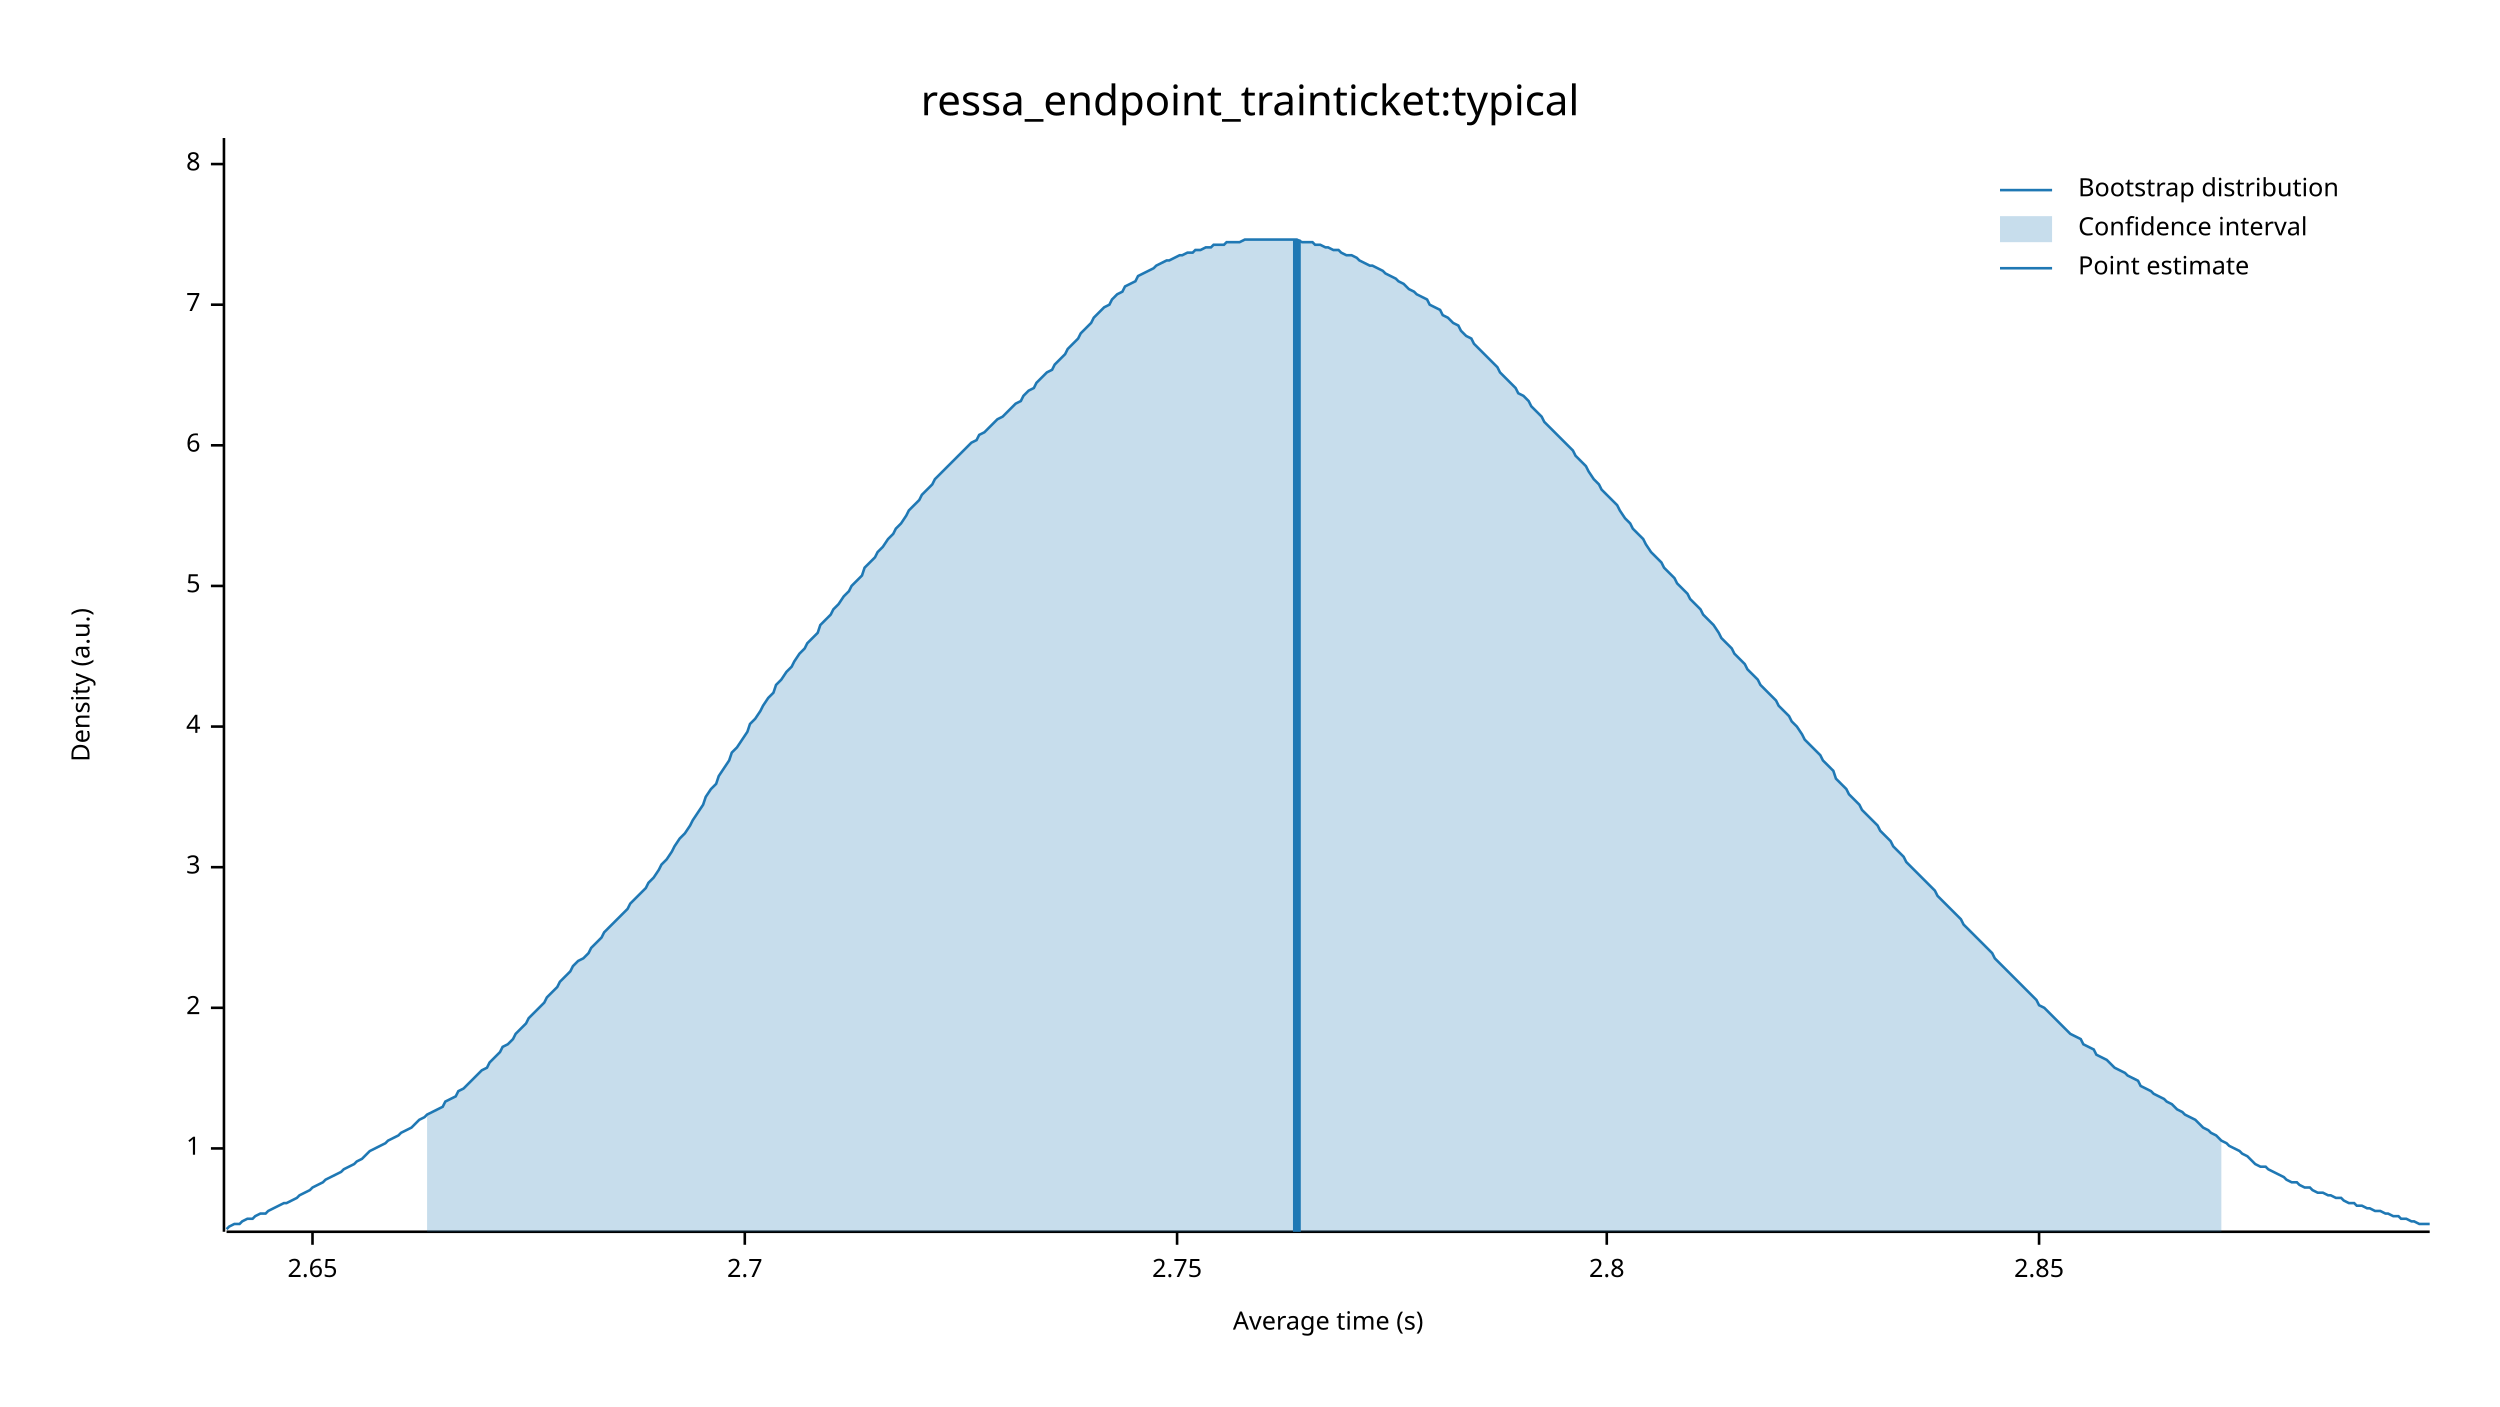
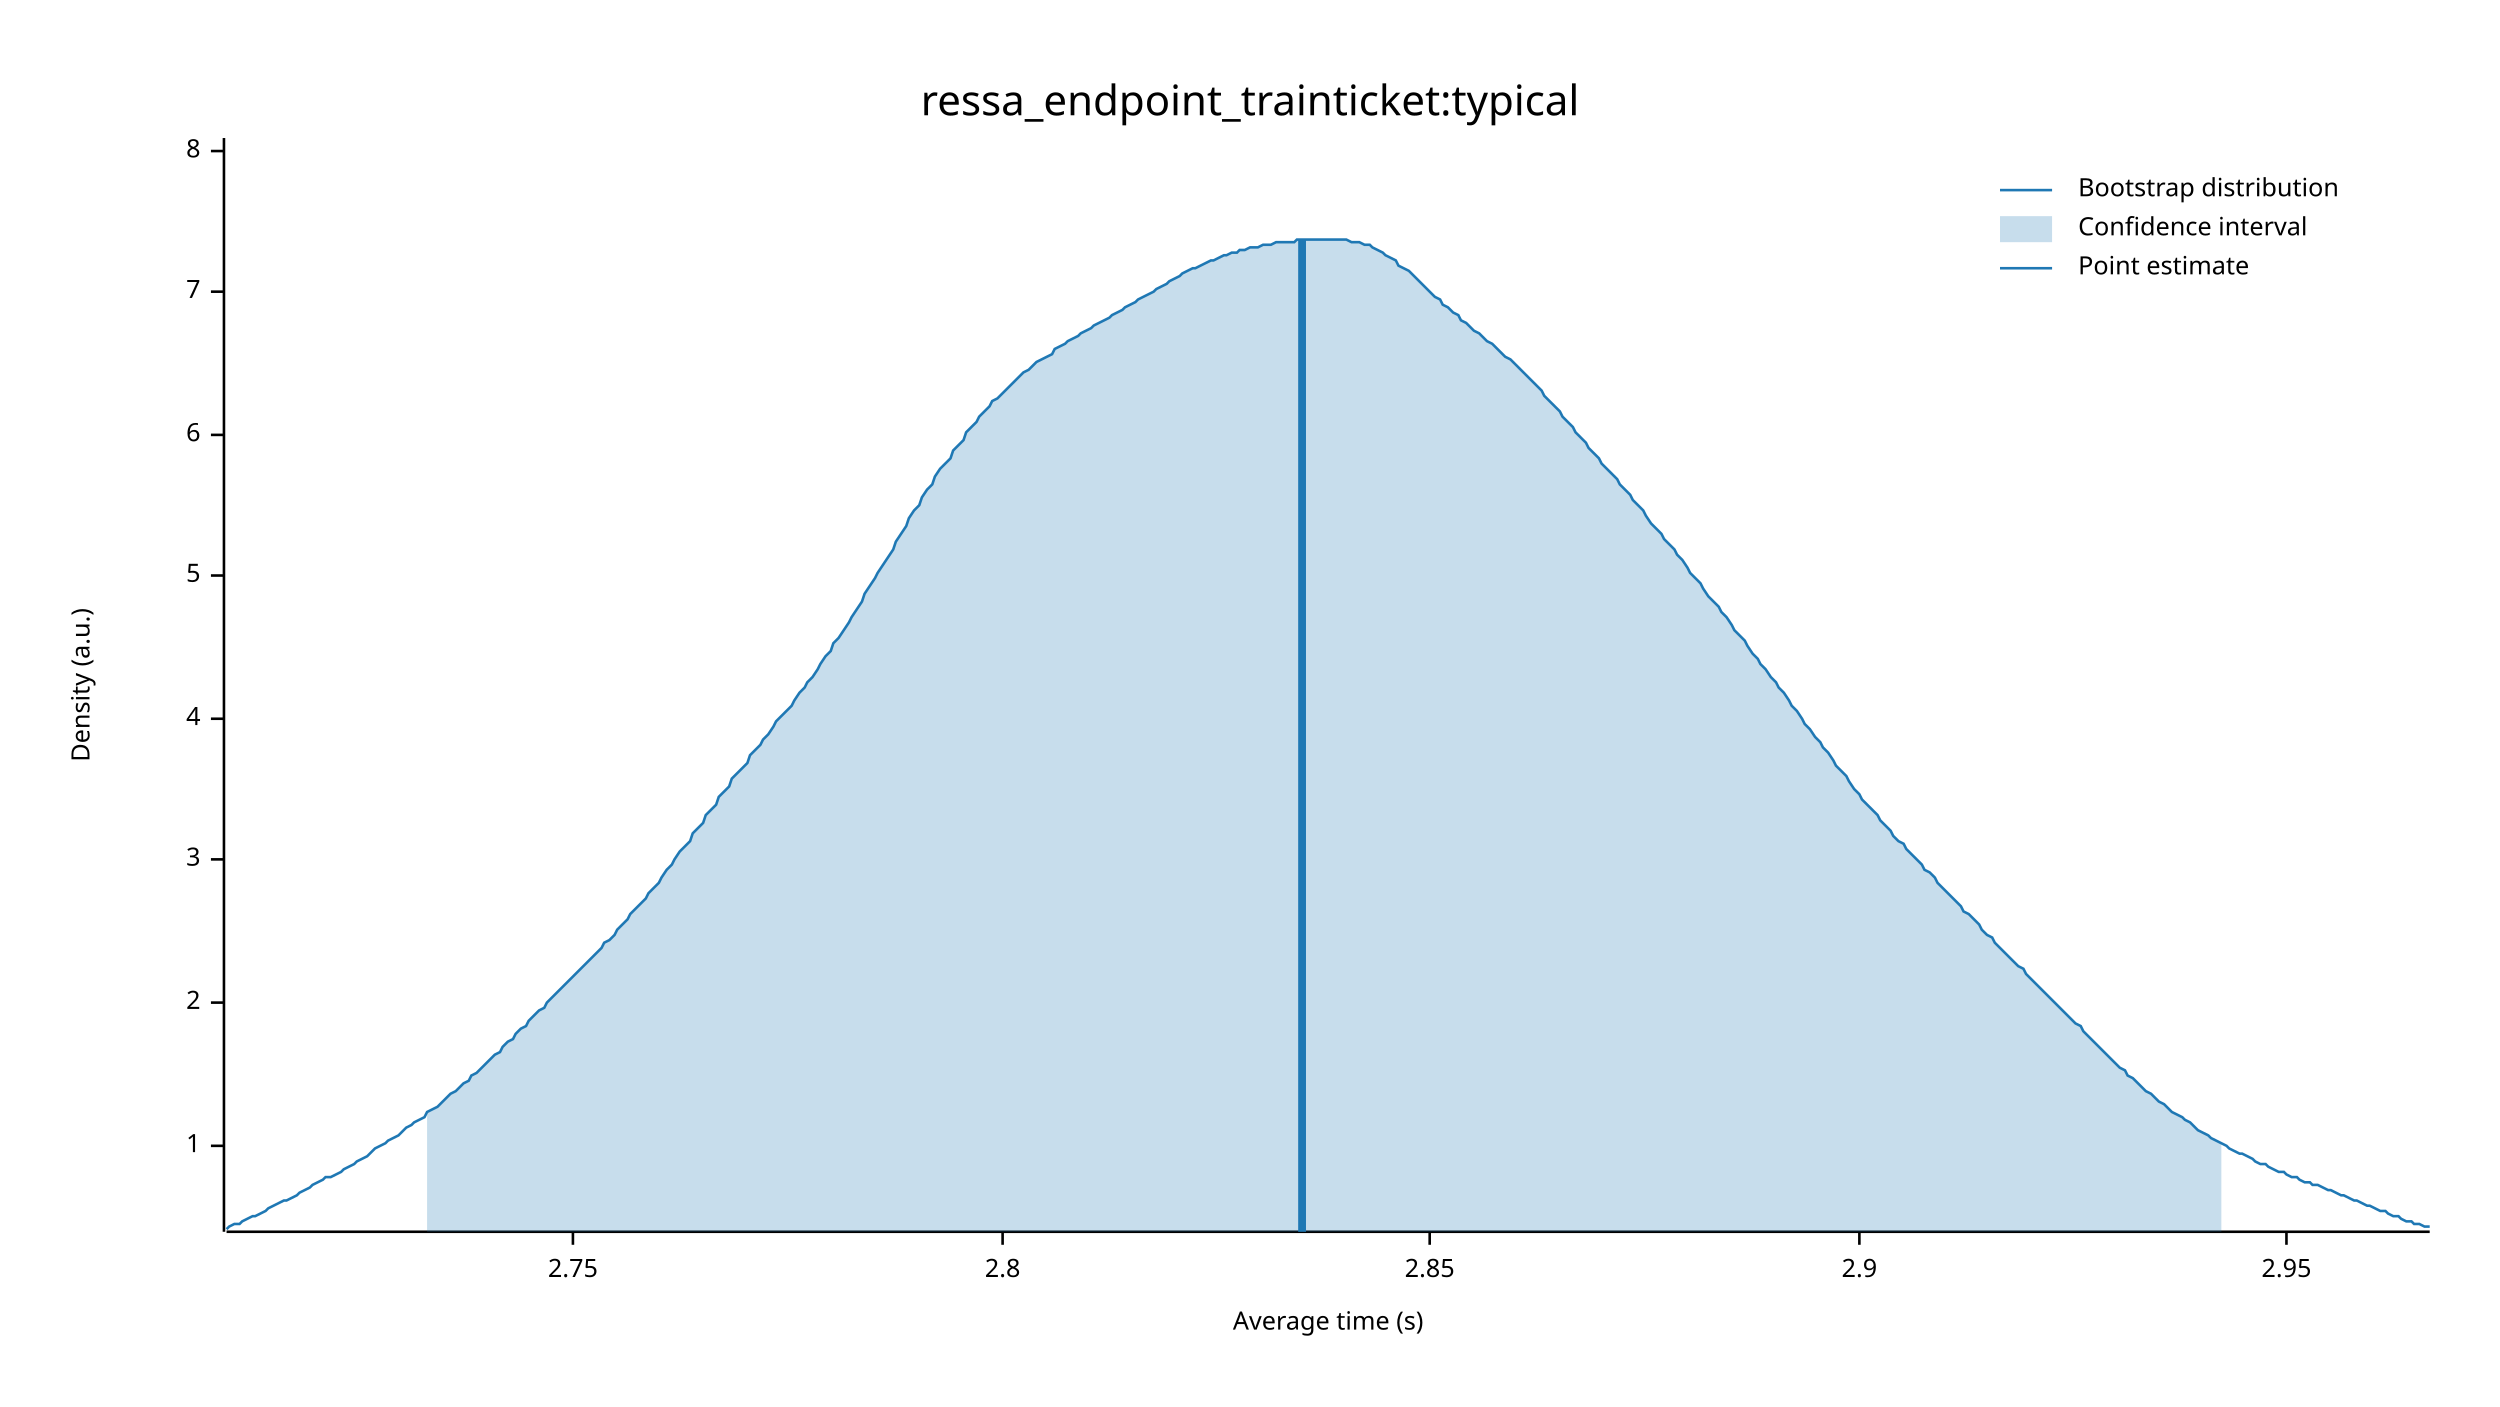
<svg xmlns="http://www.w3.org/2000/svg" width="960" height="540" viewBox="0 0 960 540">
  <text x="480" y="32" dy="0.76em" text-anchor="middle" font-family="sans-serif" font-size="16.129" opacity="1" fill="#000000">
ressa_endpoint_trainticket:typical
</text>
  <text x="27" y="263" dy="0.76em" text-anchor="middle" font-family="sans-serif" font-size="9.677" opacity="1" fill="#000000" transform="rotate(270, 27, 263)">
Density (a.u.)
</text>
  <text x="510" y="513" dy="-0.5ex" text-anchor="middle" font-family="sans-serif" font-size="9.677" opacity="1" fill="#000000">
Average time (s)
</text>
  <polyline fill="none" opacity="1" stroke="#000000" stroke-width="1" points="86,53 86,473 " />
-   <text x="77" y="441" dy="0.5ex" text-anchor="end" font-family="sans-serif" font-size="9.677" opacity="1" fill="#000000">
+   <text x="77" y="440" dy="0.5ex" text-anchor="end" font-family="sans-serif" font-size="9.677" opacity="1" fill="#000000">
1
</text>
-   <polyline fill="none" opacity="1" stroke="#000000" stroke-width="1" points="81,441 86,441 " />
-   <text x="77" y="387" dy="0.5ex" text-anchor="end" font-family="sans-serif" font-size="9.677" opacity="1" fill="#000000">
+   <polyline fill="none" opacity="1" stroke="#000000" stroke-width="1" points="81,440 86,440 " />
+   <text x="77" y="385" dy="0.5ex" text-anchor="end" font-family="sans-serif" font-size="9.677" opacity="1" fill="#000000">
2
</text>
-   <polyline fill="none" opacity="1" stroke="#000000" stroke-width="1" points="81,387 86,387 " />
-   <text x="77" y="333" dy="0.5ex" text-anchor="end" font-family="sans-serif" font-size="9.677" opacity="1" fill="#000000">
+   <polyline fill="none" opacity="1" stroke="#000000" stroke-width="1" points="81,385 86,385 " />
+   <text x="77" y="330" dy="0.5ex" text-anchor="end" font-family="sans-serif" font-size="9.677" opacity="1" fill="#000000">
3
</text>
-   <polyline fill="none" opacity="1" stroke="#000000" stroke-width="1" points="81,333 86,333 " />
-   <text x="77" y="279" dy="0.5ex" text-anchor="end" font-family="sans-serif" font-size="9.677" opacity="1" fill="#000000">
+   <polyline fill="none" opacity="1" stroke="#000000" stroke-width="1" points="81,330 86,330 " />
+   <text x="77" y="276" dy="0.5ex" text-anchor="end" font-family="sans-serif" font-size="9.677" opacity="1" fill="#000000">
4
</text>
-   <polyline fill="none" opacity="1" stroke="#000000" stroke-width="1" points="81,279 86,279 " />
-   <text x="77" y="225" dy="0.5ex" text-anchor="end" font-family="sans-serif" font-size="9.677" opacity="1" fill="#000000">
+   <polyline fill="none" opacity="1" stroke="#000000" stroke-width="1" points="81,276 86,276 " />
+   <text x="77" y="221" dy="0.5ex" text-anchor="end" font-family="sans-serif" font-size="9.677" opacity="1" fill="#000000">
5
</text>
-   <polyline fill="none" opacity="1" stroke="#000000" stroke-width="1" points="81,225 86,225 " />
-   <text x="77" y="171" dy="0.5ex" text-anchor="end" font-family="sans-serif" font-size="9.677" opacity="1" fill="#000000">
+   <polyline fill="none" opacity="1" stroke="#000000" stroke-width="1" points="81,221 86,221 " />
+   <text x="77" y="167" dy="0.5ex" text-anchor="end" font-family="sans-serif" font-size="9.677" opacity="1" fill="#000000">
6
</text>
-   <polyline fill="none" opacity="1" stroke="#000000" stroke-width="1" points="81,171 86,171 " />
-   <text x="77" y="117" dy="0.5ex" text-anchor="end" font-family="sans-serif" font-size="9.677" opacity="1" fill="#000000">
+   <polyline fill="none" opacity="1" stroke="#000000" stroke-width="1" points="81,167 86,167 " />
+   <text x="77" y="112" dy="0.5ex" text-anchor="end" font-family="sans-serif" font-size="9.677" opacity="1" fill="#000000">
7
</text>
-   <polyline fill="none" opacity="1" stroke="#000000" stroke-width="1" points="81,117 86,117 " />
-   <text x="77" y="63" dy="0.5ex" text-anchor="end" font-family="sans-serif" font-size="9.677" opacity="1" fill="#000000">
+   <polyline fill="none" opacity="1" stroke="#000000" stroke-width="1" points="81,112 86,112 " />
+   <text x="77" y="58" dy="0.5ex" text-anchor="end" font-family="sans-serif" font-size="9.677" opacity="1" fill="#000000">
8
</text>
-   <polyline fill="none" opacity="1" stroke="#000000" stroke-width="1" points="81,63 86,63 " />
+   <polyline fill="none" opacity="1" stroke="#000000" stroke-width="1" points="81,58 86,58 " />
  <polyline fill="none" opacity="1" stroke="#000000" stroke-width="1" points="87,473 933,473 " />
-   <text x="120" y="483" dy="0.76em" text-anchor="middle" font-family="sans-serif" font-size="9.677" opacity="1" fill="#000000">
- 2.65
- </text>
-   <polyline fill="none" opacity="1" stroke="#000000" stroke-width="1" points="120,473 120,478 " />
-   <text x="286" y="483" dy="0.76em" text-anchor="middle" font-family="sans-serif" font-size="9.677" opacity="1" fill="#000000">
- 2.7
- </text>
-   <polyline fill="none" opacity="1" stroke="#000000" stroke-width="1" points="286,473 286,478 " />
-   <text x="452" y="483" dy="0.76em" text-anchor="middle" font-family="sans-serif" font-size="9.677" opacity="1" fill="#000000">
+   <text x="220" y="483" dy="0.76em" text-anchor="middle" font-family="sans-serif" font-size="9.677" opacity="1" fill="#000000">
2.75
</text>
-   <polyline fill="none" opacity="1" stroke="#000000" stroke-width="1" points="452,473 452,478 " />
-   <text x="617" y="483" dy="0.76em" text-anchor="middle" font-family="sans-serif" font-size="9.677" opacity="1" fill="#000000">
+   <polyline fill="none" opacity="1" stroke="#000000" stroke-width="1" points="220,473 220,478 " />
+   <text x="385" y="483" dy="0.76em" text-anchor="middle" font-family="sans-serif" font-size="9.677" opacity="1" fill="#000000">
2.8
</text>
-   <polyline fill="none" opacity="1" stroke="#000000" stroke-width="1" points="617,473 617,478 " />
-   <text x="783" y="483" dy="0.76em" text-anchor="middle" font-family="sans-serif" font-size="9.677" opacity="1" fill="#000000">
+   <polyline fill="none" opacity="1" stroke="#000000" stroke-width="1" points="385,473 385,478 " />
+   <text x="549" y="483" dy="0.76em" text-anchor="middle" font-family="sans-serif" font-size="9.677" opacity="1" fill="#000000">
2.85
</text>
-   <polyline fill="none" opacity="1" stroke="#000000" stroke-width="1" points="783,473 783,478 " />
-   <polyline fill="none" opacity="1" stroke="#1F78B4" stroke-width="1" points="87,472 88,471 90,470 92,470 93,469 95,468 97,468 98,467 100,466 102,466 103,465 105,464 107,463 109,462 110,462 112,461 114,460 115,459 117,458 119,457 120,456 122,455 124,454 125,453 127,452 129,451 131,450 132,449 134,448 136,447 137,446 139,445 141,443 142,442 144,441 146,440 148,439 149,438 151,437 153,436 154,435 156,434 158,433 159,432 161,430 163,429 164,428 166,427 168,426 170,425 171,423 173,422 175,421 176,419 178,418 180,416 181,415 183,413 185,411 187,410 188,408 190,406 192,404 193,402 195,401 197,399 198,397 200,395 202,393 203,391 205,389 207,387 209,385 210,383 212,381 214,379 215,377 217,375 219,373 220,371 222,369 224,368 226,366 227,364 229,362 231,360 232,358 234,356 236,354 237,353 239,351 241,349 242,347 244,345 246,343 248,341 249,339 251,337 253,334 254,332 256,330 258,327 259,325 261,322 263,320 265,317 266,315 268,312 270,309 271,306 273,303 275,301 276,298 278,295 280,292 281,289 283,287 285,284 287,281 288,278 290,276 292,273 293,271 295,268 297,266 298,263 300,261 302,258 304,256 305,254 307,251 309,249 310,247 312,245 314,243 315,240 317,238 319,236 320,234 322,232 324,229 326,227 327,225 329,223 331,221 332,218 334,216 336,214 337,212 339,210 341,207 343,205 344,203 346,201 348,198 349,196 351,194 353,192 354,190 356,188 358,186 359,184 361,182 363,180 365,178 366,177 368,175 370,173 371,172 373,170 375,169 376,167 378,166 380,164 381,163 383,161 385,160 387,158 388,157 390,155 392,154 393,152 395,150 397,149 398,147 400,145 402,143 404,142 405,140 407,138 409,136 410,134 412,132 414,130 415,128 417,126 419,124 420,122 422,120 424,118 426,117 427,115 429,113 431,112 432,110 434,109 436,108 437,106 439,105 441,104 443,103 444,102 446,101 448,100 449,100 451,99 453,98 454,98 456,97 458,97 459,96 461,96 463,95 465,95 466,94 468,94 470,94 471,93 473,93 475,93 476,93 478,92 480,92 482,92 483,92 485,92 487,92 488,92 490,92 492,92 493,92 495,92 497,92 498,92 500,93 502,93 504,93 505,94 507,94 509,95 510,95 512,96 514,96 515,97 517,98 519,98 521,99 522,100 524,101 526,102 527,102 529,103 531,104 532,105 534,106 536,107 537,108 539,109 541,111 543,112 544,113 546,114 548,115 549,117 551,118 553,119 554,121 556,122 558,124 560,125 561,127 563,129 565,130 566,132 568,134 570,136 571,137 573,139 575,141 576,143 578,145 580,147 582,149 583,151 585,152 587,154 588,156 590,158 592,160 593,162 595,164 597,166 599,168 600,169 602,171 604,173 605,175 607,177 609,179 610,181 612,184 614,186 615,188 617,190 619,192 621,194 622,196 624,199 626,201 627,203 629,205 631,207 632,209 634,212 636,214 638,216 639,218 641,220 643,222 644,224 646,226 648,228 649,230 651,232 653,234 654,236 656,238 658,240 660,243 661,245 663,247 665,249 666,251 668,253 670,255 671,257 673,259 675,261 676,263 678,265 680,267 682,269 683,271 685,273 687,275 688,277 690,279 692,282 693,284 695,286 697,288 699,290 700,292 702,294 704,296 705,299 707,301 709,303 710,305 712,307 714,309 715,311 717,313 719,315 721,317 722,319 724,321 726,323 727,325 729,327 731,329 732,331 734,333 736,335 738,337 739,338 741,340 743,342 744,344 746,346 748,348 749,349 751,351 753,353 754,355 756,357 758,359 760,361 761,362 763,364 765,366 766,368 768,370 770,372 771,373 773,375 775,377 777,379 778,380 780,382 782,384 783,386 785,387 787,389 788,390 790,392 792,394 793,395 795,397 797,398 799,399 800,401 802,402 804,403 805,405 807,406 809,407 810,408 812,410 814,411 816,412 817,413 819,414 821,415 822,417 824,418 826,419 827,420 829,421 831,422 832,423 834,424 836,426 838,427 839,428 841,429 843,430 844,431 846,433 848,434 849,435 851,436 853,438 855,439 856,440 858,441 860,442 861,443 863,444 865,446 866,447 868,448 870,448 871,449 873,450 875,451 877,452 878,453 880,454 882,454 883,455 885,456 887,456 888,457 890,458 892,458 894,459 895,459 897,460 899,460 900,461 902,462 904,462 905,463 907,463 909,464 910,464 912,465 914,465 916,466 917,466 919,467 921,467 922,468 924,468 926,469 927,469 929,470 931,470 933,470 " />
-   <polygon opacity="0.25" fill="#1F78B4" points="164,428 166,427 168,426 170,425 171,423 173,422 175,421 176,419 178,418 180,416 181,415 183,413 185,411 187,410 188,408 190,406 192,404 193,402 195,401 197,399 198,397 200,395 202,393 203,391 205,389 207,387 209,385 210,383 212,381 214,379 215,377 217,375 219,373 220,371 222,369 224,368 226,366 227,364 229,362 231,360 232,358 234,356 236,354 237,353 239,351 241,349 242,347 244,345 246,343 248,341 249,339 251,337 253,334 254,332 256,330 258,327 259,325 261,322 263,320 265,317 266,315 268,312 270,309 271,306 273,303 275,301 276,298 278,295 280,292 281,289 283,287 285,284 287,281 288,278 290,276 292,273 293,271 295,268 297,266 298,263 300,261 302,258 304,256 305,254 307,251 309,249 310,247 312,245 314,243 315,240 317,238 319,236 320,234 322,232 324,229 326,227 327,225 329,223 331,221 332,218 334,216 336,214 337,212 339,210 341,207 343,205 344,203 346,201 348,198 349,196 351,194 353,192 354,190 356,188 358,186 359,184 361,182 363,180 365,178 366,177 368,175 370,173 371,172 373,170 375,169 376,167 378,166 380,164 381,163 383,161 385,160 387,158 388,157 390,155 392,154 393,152 395,150 397,149 398,147 400,145 402,143 404,142 405,140 407,138 409,136 410,134 412,132 414,130 415,128 417,126 419,124 420,122 422,120 424,118 426,117 427,115 429,113 431,112 432,110 434,109 436,108 437,106 439,105 441,104 443,103 444,102 446,101 448,100 449,100 451,99 453,98 454,98 456,97 458,97 459,96 461,96 463,95 465,95 466,94 468,94 470,94 471,93 473,93 475,93 476,93 478,92 480,92 482,92 483,92 485,92 487,92 488,92 490,92 492,92 493,92 495,92 497,92 498,92 500,93 502,93 504,93 505,94 507,94 509,95 510,95 512,96 514,96 515,97 517,98 519,98 521,99 522,100 524,101 526,102 527,102 529,103 531,104 532,105 534,106 536,107 537,108 539,109 541,111 543,112 544,113 546,114 548,115 549,117 551,118 553,119 554,121 556,122 558,124 560,125 561,127 563,129 565,130 566,132 568,134 570,136 571,137 573,139 575,141 576,143 578,145 580,147 582,149 583,151 585,152 587,154 588,156 590,158 592,160 593,162 595,164 597,166 599,168 600,169 602,171 604,173 605,175 607,177 609,179 610,181 612,184 614,186 615,188 617,190 619,192 621,194 622,196 624,199 626,201 627,203 629,205 631,207 632,209 634,212 636,214 638,216 639,218 641,220 643,222 644,224 646,226 648,228 649,230 651,232 653,234 654,236 656,238 658,240 660,243 661,245 663,247 665,249 666,251 668,253 670,255 671,257 673,259 675,261 676,263 678,265 680,267 682,269 683,271 685,273 687,275 688,277 690,279 692,282 693,284 695,286 697,288 699,290 700,292 702,294 704,296 705,299 707,301 709,303 710,305 712,307 714,309 715,311 717,313 719,315 721,317 722,319 724,321 726,323 727,325 729,327 731,329 732,331 734,333 736,335 738,337 739,338 741,340 743,342 744,344 746,346 748,348 749,349 751,351 753,353 754,355 756,357 758,359 760,361 761,362 763,364 765,366 766,368 768,370 770,372 771,373 773,375 775,377 777,379 778,380 780,382 782,384 783,386 785,387 787,389 788,390 790,392 792,394 793,395 795,397 797,398 799,399 800,401 802,402 804,403 805,405 807,406 809,407 810,408 812,410 814,411 816,412 817,413 819,414 821,415 822,417 824,418 826,419 827,420 829,421 831,422 832,423 834,424 836,426 838,427 839,428 841,429 843,430 844,431 846,433 848,434 849,435 851,436 853,438 853,473 164,473 " />
-   <polyline fill="none" opacity="1" stroke="#1F78B4" stroke-width="3" points="498,473 498,92 " />
+   <polyline fill="none" opacity="1" stroke="#000000" stroke-width="1" points="549,473 549,478 " />
+   <text x="714" y="483" dy="0.76em" text-anchor="middle" font-family="sans-serif" font-size="9.677" opacity="1" fill="#000000">
+ 2.9
+ </text>
+   <polyline fill="none" opacity="1" stroke="#000000" stroke-width="1" points="714,473 714,478 " />
+   <text x="878" y="483" dy="0.76em" text-anchor="middle" font-family="sans-serif" font-size="9.677" opacity="1" fill="#000000">
+ 2.95
+ </text>
+   <polyline fill="none" opacity="1" stroke="#000000" stroke-width="1" points="878,473 878,478 " />
+   <polyline fill="none" opacity="1" stroke="#1F78B4" stroke-width="1" points="87,472 88,471 90,470 92,470 93,469 95,468 97,467 98,467 100,466 102,465 103,464 105,463 107,462 109,461 110,461 112,460 114,459 115,458 117,457 119,456 120,455 122,454 124,453 125,452 127,452 129,451 131,450 132,449 134,448 136,447 137,446 139,445 141,444 142,443 144,441 146,440 148,439 149,438 151,437 153,436 154,435 156,433 158,432 159,431 161,430 163,429 164,427 166,426 168,425 170,423 171,422 173,420 175,419 176,418 178,416 180,415 181,413 183,412 185,410 187,408 188,407 190,405 192,404 193,402 195,400 197,399 198,397 200,395 202,394 203,392 205,390 207,388 209,387 210,385 212,383 214,381 215,380 217,378 219,376 220,375 222,373 224,371 226,369 227,368 229,366 231,364 232,362 234,361 236,359 237,357 239,355 241,353 242,351 244,349 246,347 248,345 249,343 251,341 253,339 254,337 256,334 258,332 259,330 261,327 263,325 265,323 266,320 268,318 270,316 271,313 273,311 275,309 276,306 278,304 280,302 281,299 283,297 285,295 287,293 288,290 290,288 292,286 293,284 295,282 297,279 298,277 300,275 302,273 304,271 305,269 307,266 309,264 310,262 312,260 314,257 315,255 317,252 319,250 320,247 322,245 324,242 326,239 327,237 329,234 331,231 332,228 334,225 336,222 337,220 339,217 341,214 343,211 344,208 346,205 348,202 349,199 351,196 353,194 354,191 356,188 358,186 359,183 361,180 363,178 365,176 366,173 368,171 370,169 371,166 373,164 375,162 376,160 378,158 380,156 381,154 383,153 385,151 387,149 388,148 390,146 392,144 393,143 395,142 397,140 398,139 400,138 402,137 404,136 405,134 407,133 409,132 410,131 412,130 414,129 415,128 417,127 419,126 420,125 422,124 424,123 426,122 427,121 429,120 431,119 432,118 434,117 436,116 437,115 439,114 441,113 443,112 444,111 446,110 448,109 449,108 451,107 453,106 454,105 456,104 458,103 459,103 461,102 463,101 465,100 466,100 468,99 470,98 471,98 473,97 475,97 476,96 478,96 480,95 482,95 483,95 485,94 487,94 488,94 490,93 492,93 493,93 495,93 497,93 498,92 500,92 502,92 504,92 505,92 507,92 509,92 510,92 512,92 514,92 515,92 517,92 519,93 521,93 522,93 524,94 526,94 527,95 529,96 531,97 532,98 534,99 536,100 537,102 539,103 541,104 543,106 544,107 546,109 548,111 549,112 551,114 553,115 554,117 556,118 558,120 560,121 561,123 563,124 565,126 566,127 568,128 570,130 571,131 573,132 575,134 576,135 578,137 580,138 582,140 583,141 585,143 587,145 588,146 590,148 592,150 593,152 595,154 597,156 599,158 600,160 602,162 604,164 605,166 607,168 609,170 610,172 612,174 614,176 615,178 617,180 619,182 621,184 622,186 624,188 626,190 627,192 629,194 631,196 632,198 634,201 636,203 638,205 639,207 641,209 643,211 644,213 646,215 648,218 649,220 651,222 653,224 654,226 656,229 658,231 660,233 661,235 663,237 665,240 666,242 668,244 670,246 671,248 673,251 675,253 676,255 678,257 680,260 682,262 683,264 685,266 687,269 688,271 690,273 692,276 693,278 695,280 697,283 699,285 700,287 702,289 704,292 705,294 707,296 709,298 710,300 712,303 714,305 715,307 717,309 719,311 721,313 722,315 724,317 726,319 727,321 729,323 731,324 732,326 734,328 736,330 738,332 739,334 741,335 743,337 744,339 746,341 748,343 749,344 751,346 753,348 754,350 756,351 758,353 760,355 761,357 763,359 765,360 766,362 768,364 770,366 771,367 773,369 775,371 777,372 778,374 780,376 782,378 783,379 785,381 787,383 788,384 790,386 792,388 793,389 795,391 797,393 799,394 800,396 802,398 804,400 805,401 807,403 809,405 810,406 812,408 814,410 816,411 817,413 819,414 821,416 822,417 824,419 826,420 827,421 829,423 831,424 832,425 834,427 836,428 838,429 839,430 841,431 843,433 844,434 846,435 848,436 849,437 851,438 853,439 855,440 856,441 858,442 860,443 861,443 863,444 865,445 866,446 868,447 870,447 871,448 873,449 875,450 877,450 878,451 880,452 882,452 883,453 885,454 887,454 888,455 890,455 892,456 894,457 895,457 897,458 899,459 900,459 902,460 904,461 905,461 907,462 909,463 910,463 912,464 914,465 916,465 917,466 919,467 921,467 922,468 924,469 926,469 927,470 929,470 931,471 933,471 " />
+   <polygon opacity="0.25" fill="#1F78B4" points="164,427 166,426 168,425 170,423 171,422 173,420 175,419 176,418 178,416 180,415 181,413 183,412 185,410 187,408 188,407 190,405 192,404 193,402 195,400 197,399 198,397 200,395 202,394 203,392 205,390 207,388 209,387 210,385 212,383 214,381 215,380 217,378 219,376 220,375 222,373 224,371 226,369 227,368 229,366 231,364 232,362 234,361 236,359 237,357 239,355 241,353 242,351 244,349 246,347 248,345 249,343 251,341 253,339 254,337 256,334 258,332 259,330 261,327 263,325 265,323 266,320 268,318 270,316 271,313 273,311 275,309 276,306 278,304 280,302 281,299 283,297 285,295 287,293 288,290 290,288 292,286 293,284 295,282 297,279 298,277 300,275 302,273 304,271 305,269 307,266 309,264 310,262 312,260 314,257 315,255 317,252 319,250 320,247 322,245 324,242 326,239 327,237 329,234 331,231 332,228 334,225 336,222 337,220 339,217 341,214 343,211 344,208 346,205 348,202 349,199 351,196 353,194 354,191 356,188 358,186 359,183 361,180 363,178 365,176 366,173 368,171 370,169 371,166 373,164 375,162 376,160 378,158 380,156 381,154 383,153 385,151 387,149 388,148 390,146 392,144 393,143 395,142 397,140 398,139 400,138 402,137 404,136 405,134 407,133 409,132 410,131 412,130 414,129 415,128 417,127 419,126 420,125 422,124 424,123 426,122 427,121 429,120 431,119 432,118 434,117 436,116 437,115 439,114 441,113 443,112 444,111 446,110 448,109 449,108 451,107 453,106 454,105 456,104 458,103 459,103 461,102 463,101 465,100 466,100 468,99 470,98 471,98 473,97 475,97 476,96 478,96 480,95 482,95 483,95 485,94 487,94 488,94 490,93 492,93 493,93 495,93 497,93 498,92 500,92 502,92 504,92 505,92 507,92 509,92 510,92 512,92 514,92 515,92 517,92 519,93 521,93 522,93 524,94 526,94 527,95 529,96 531,97 532,98 534,99 536,100 537,102 539,103 541,104 543,106 544,107 546,109 548,111 549,112 551,114 553,115 554,117 556,118 558,120 560,121 561,123 563,124 565,126 566,127 568,128 570,130 571,131 573,132 575,134 576,135 578,137 580,138 582,140 583,141 585,143 587,145 588,146 590,148 592,150 593,152 595,154 597,156 599,158 600,160 602,162 604,164 605,166 607,168 609,170 610,172 612,174 614,176 615,178 617,180 619,182 621,184 622,186 624,188 626,190 627,192 629,194 631,196 632,198 634,201 636,203 638,205 639,207 641,209 643,211 644,213 646,215 648,218 649,220 651,222 653,224 654,226 656,229 658,231 660,233 661,235 663,237 665,240 666,242 668,244 670,246 671,248 673,251 675,253 676,255 678,257 680,260 682,262 683,264 685,266 687,269 688,271 690,273 692,276 693,278 695,280 697,283 699,285 700,287 702,289 704,292 705,294 707,296 709,298 710,300 712,303 714,305 715,307 717,309 719,311 721,313 722,315 724,317 726,319 727,321 729,323 731,324 732,326 734,328 736,330 738,332 739,334 741,335 743,337 744,339 746,341 748,343 749,344 751,346 753,348 754,350 756,351 758,353 760,355 761,357 763,359 765,360 766,362 768,364 770,366 771,367 773,369 775,371 777,372 778,374 780,376 782,378 783,379 785,381 787,383 788,384 790,386 792,388 793,389 795,391 797,393 799,394 800,396 802,398 804,400 805,401 807,403 809,405 810,406 812,408 814,410 816,411 817,413 819,414 821,416 822,417 824,419 826,420 827,421 829,423 831,424 832,425 834,427 836,428 838,429 839,430 841,431 843,433 844,434 846,435 848,436 849,437 851,438 853,439 853,473 164,473 " />
+   <polyline fill="none" opacity="1" stroke="#1F78B4" stroke-width="3" points="500,473 500,92 " />
  <text x="798" y="68" dy="0.76em" text-anchor="start" font-family="sans-serif" font-size="9.677" opacity="1" fill="#000000">
Bootstrap distribution
</text>
  <text x="798" y="83" dy="0.76em" text-anchor="start" font-family="sans-serif" font-size="9.677" opacity="1" fill="#000000">
Confidence interval
</text>
  <text x="798" y="98" dy="0.76em" text-anchor="start" font-family="sans-serif" font-size="9.677" opacity="1" fill="#000000">
Point estimate
</text>
  <polyline fill="none" opacity="1" stroke="#1F78B4" stroke-width="1" points="768,73 788,73 " />
  <rect x="768" y="83" width="20" height="10" opacity="0.25" fill="#1F78B4" stroke="none" />
  <polyline fill="none" opacity="1" stroke="#1F78B4" stroke-width="1" points="768,103 788,103 " />
</svg>
